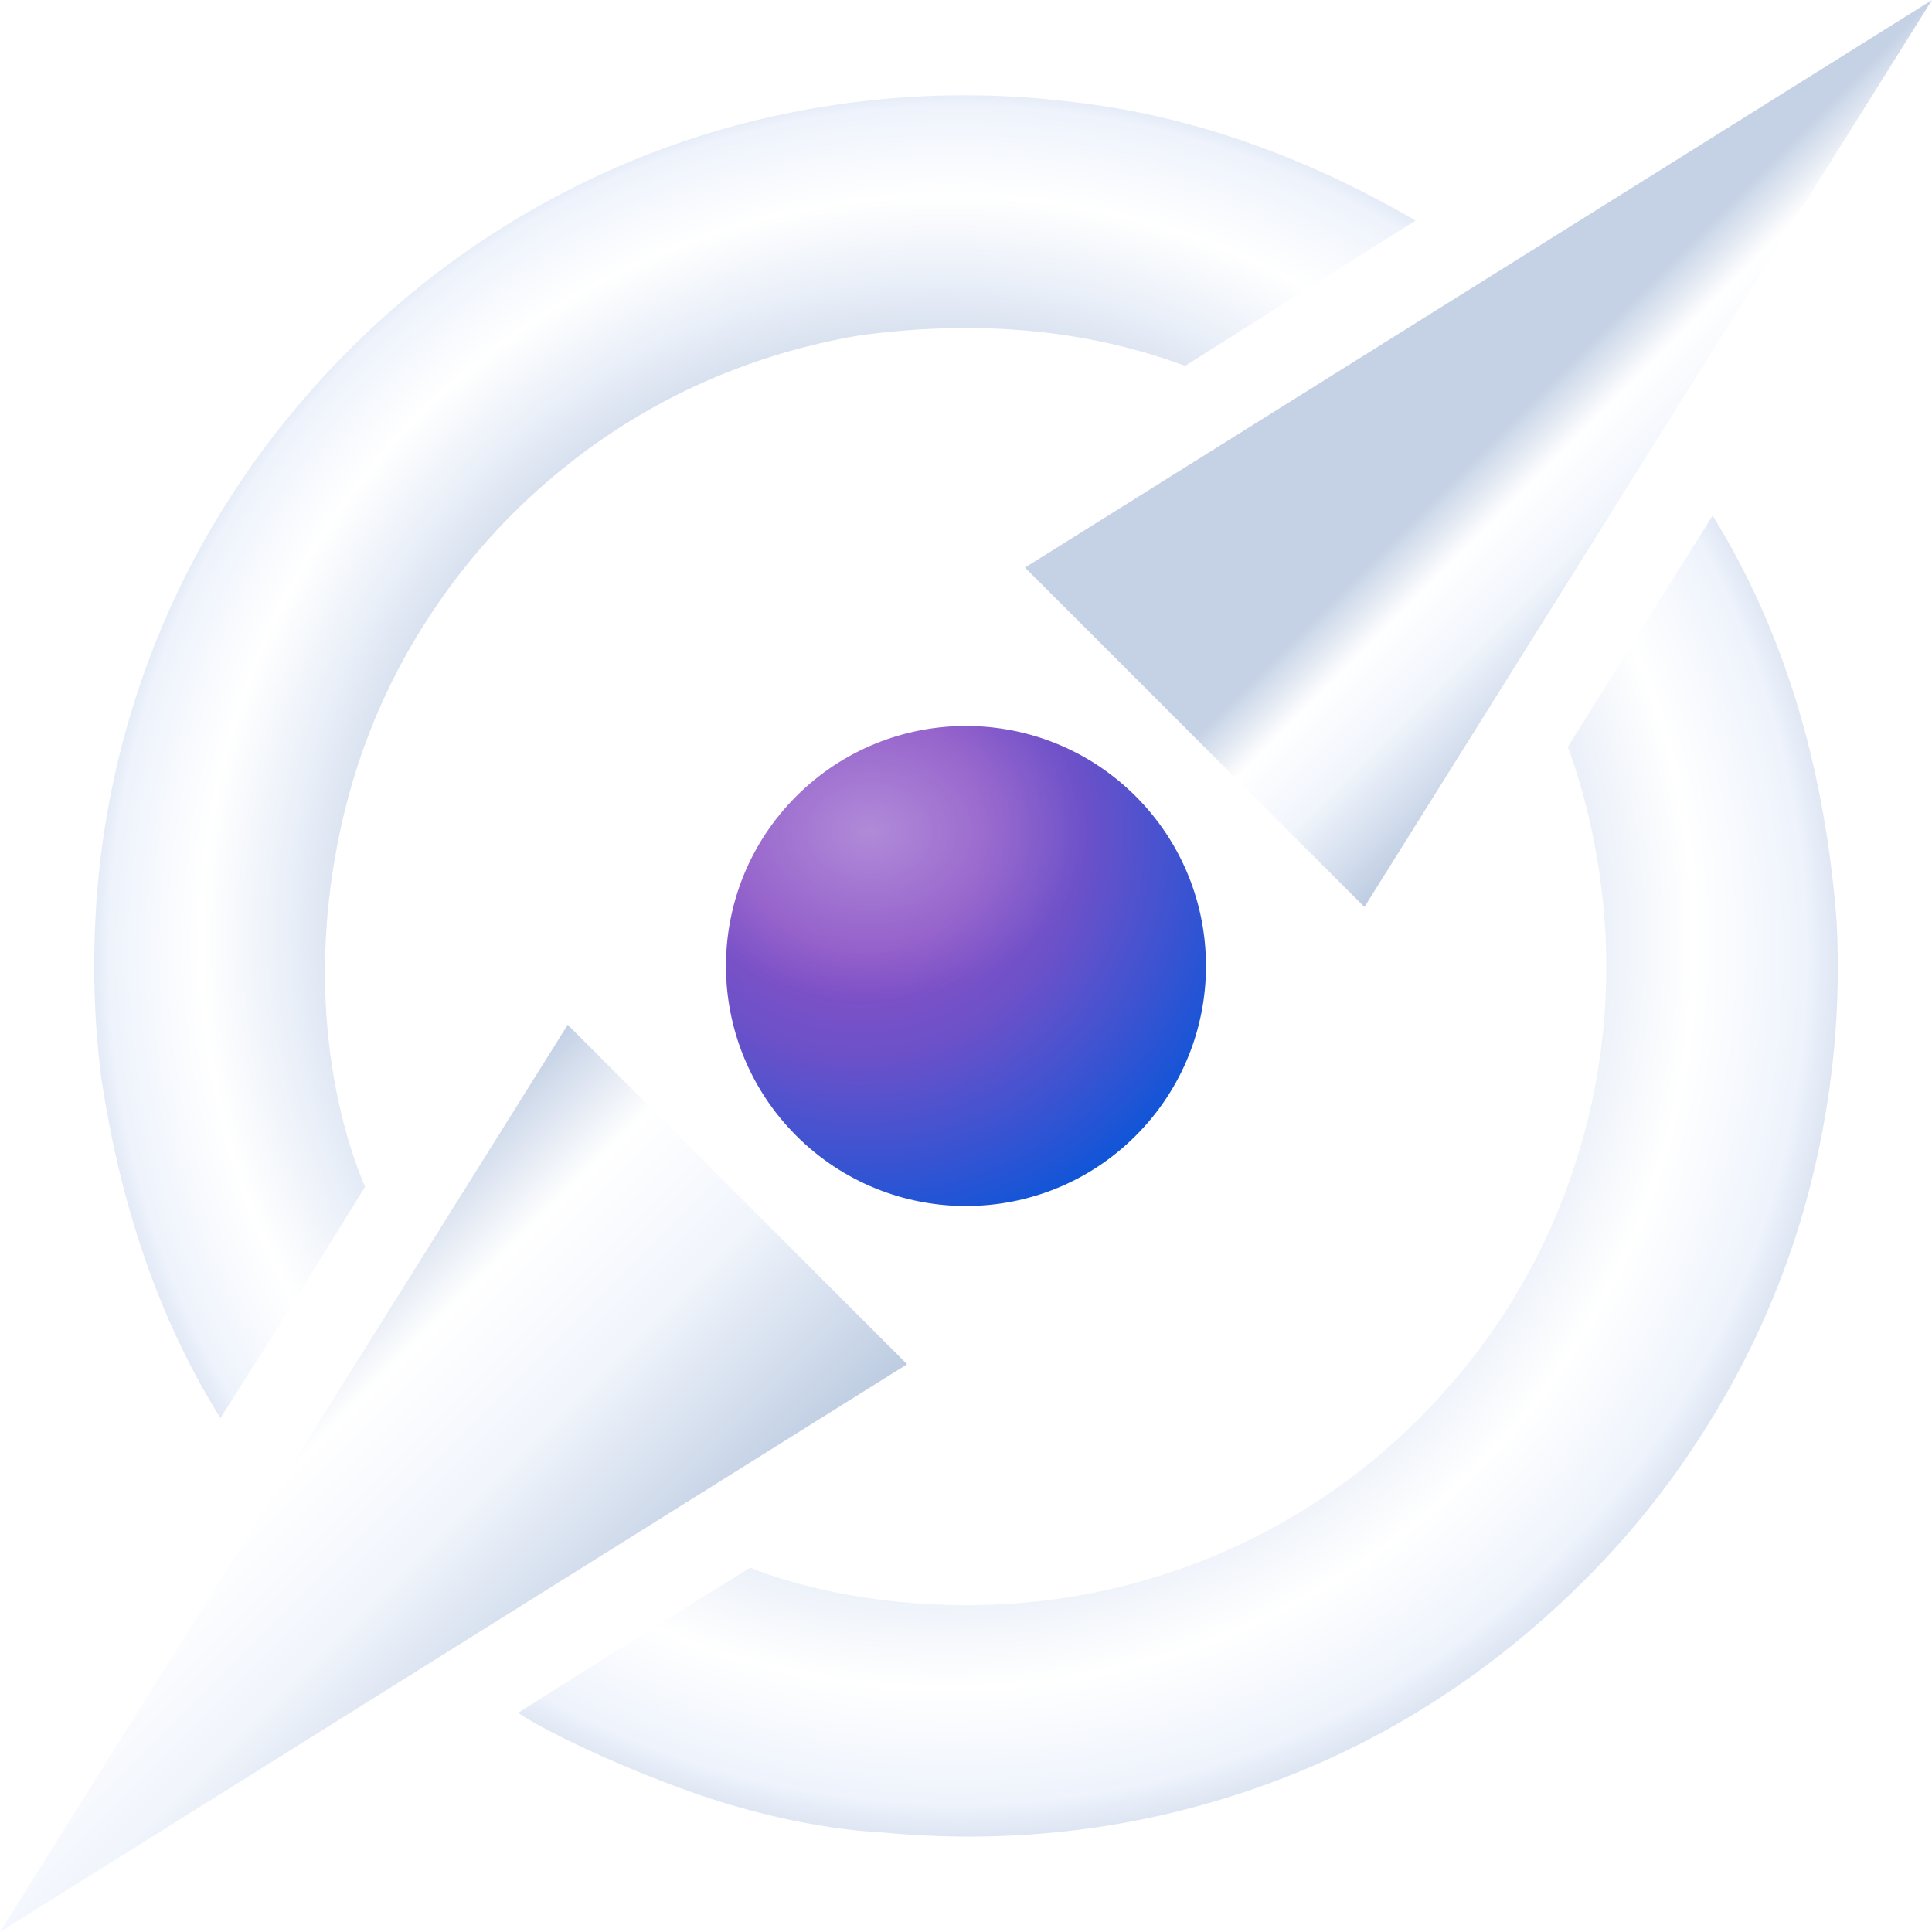
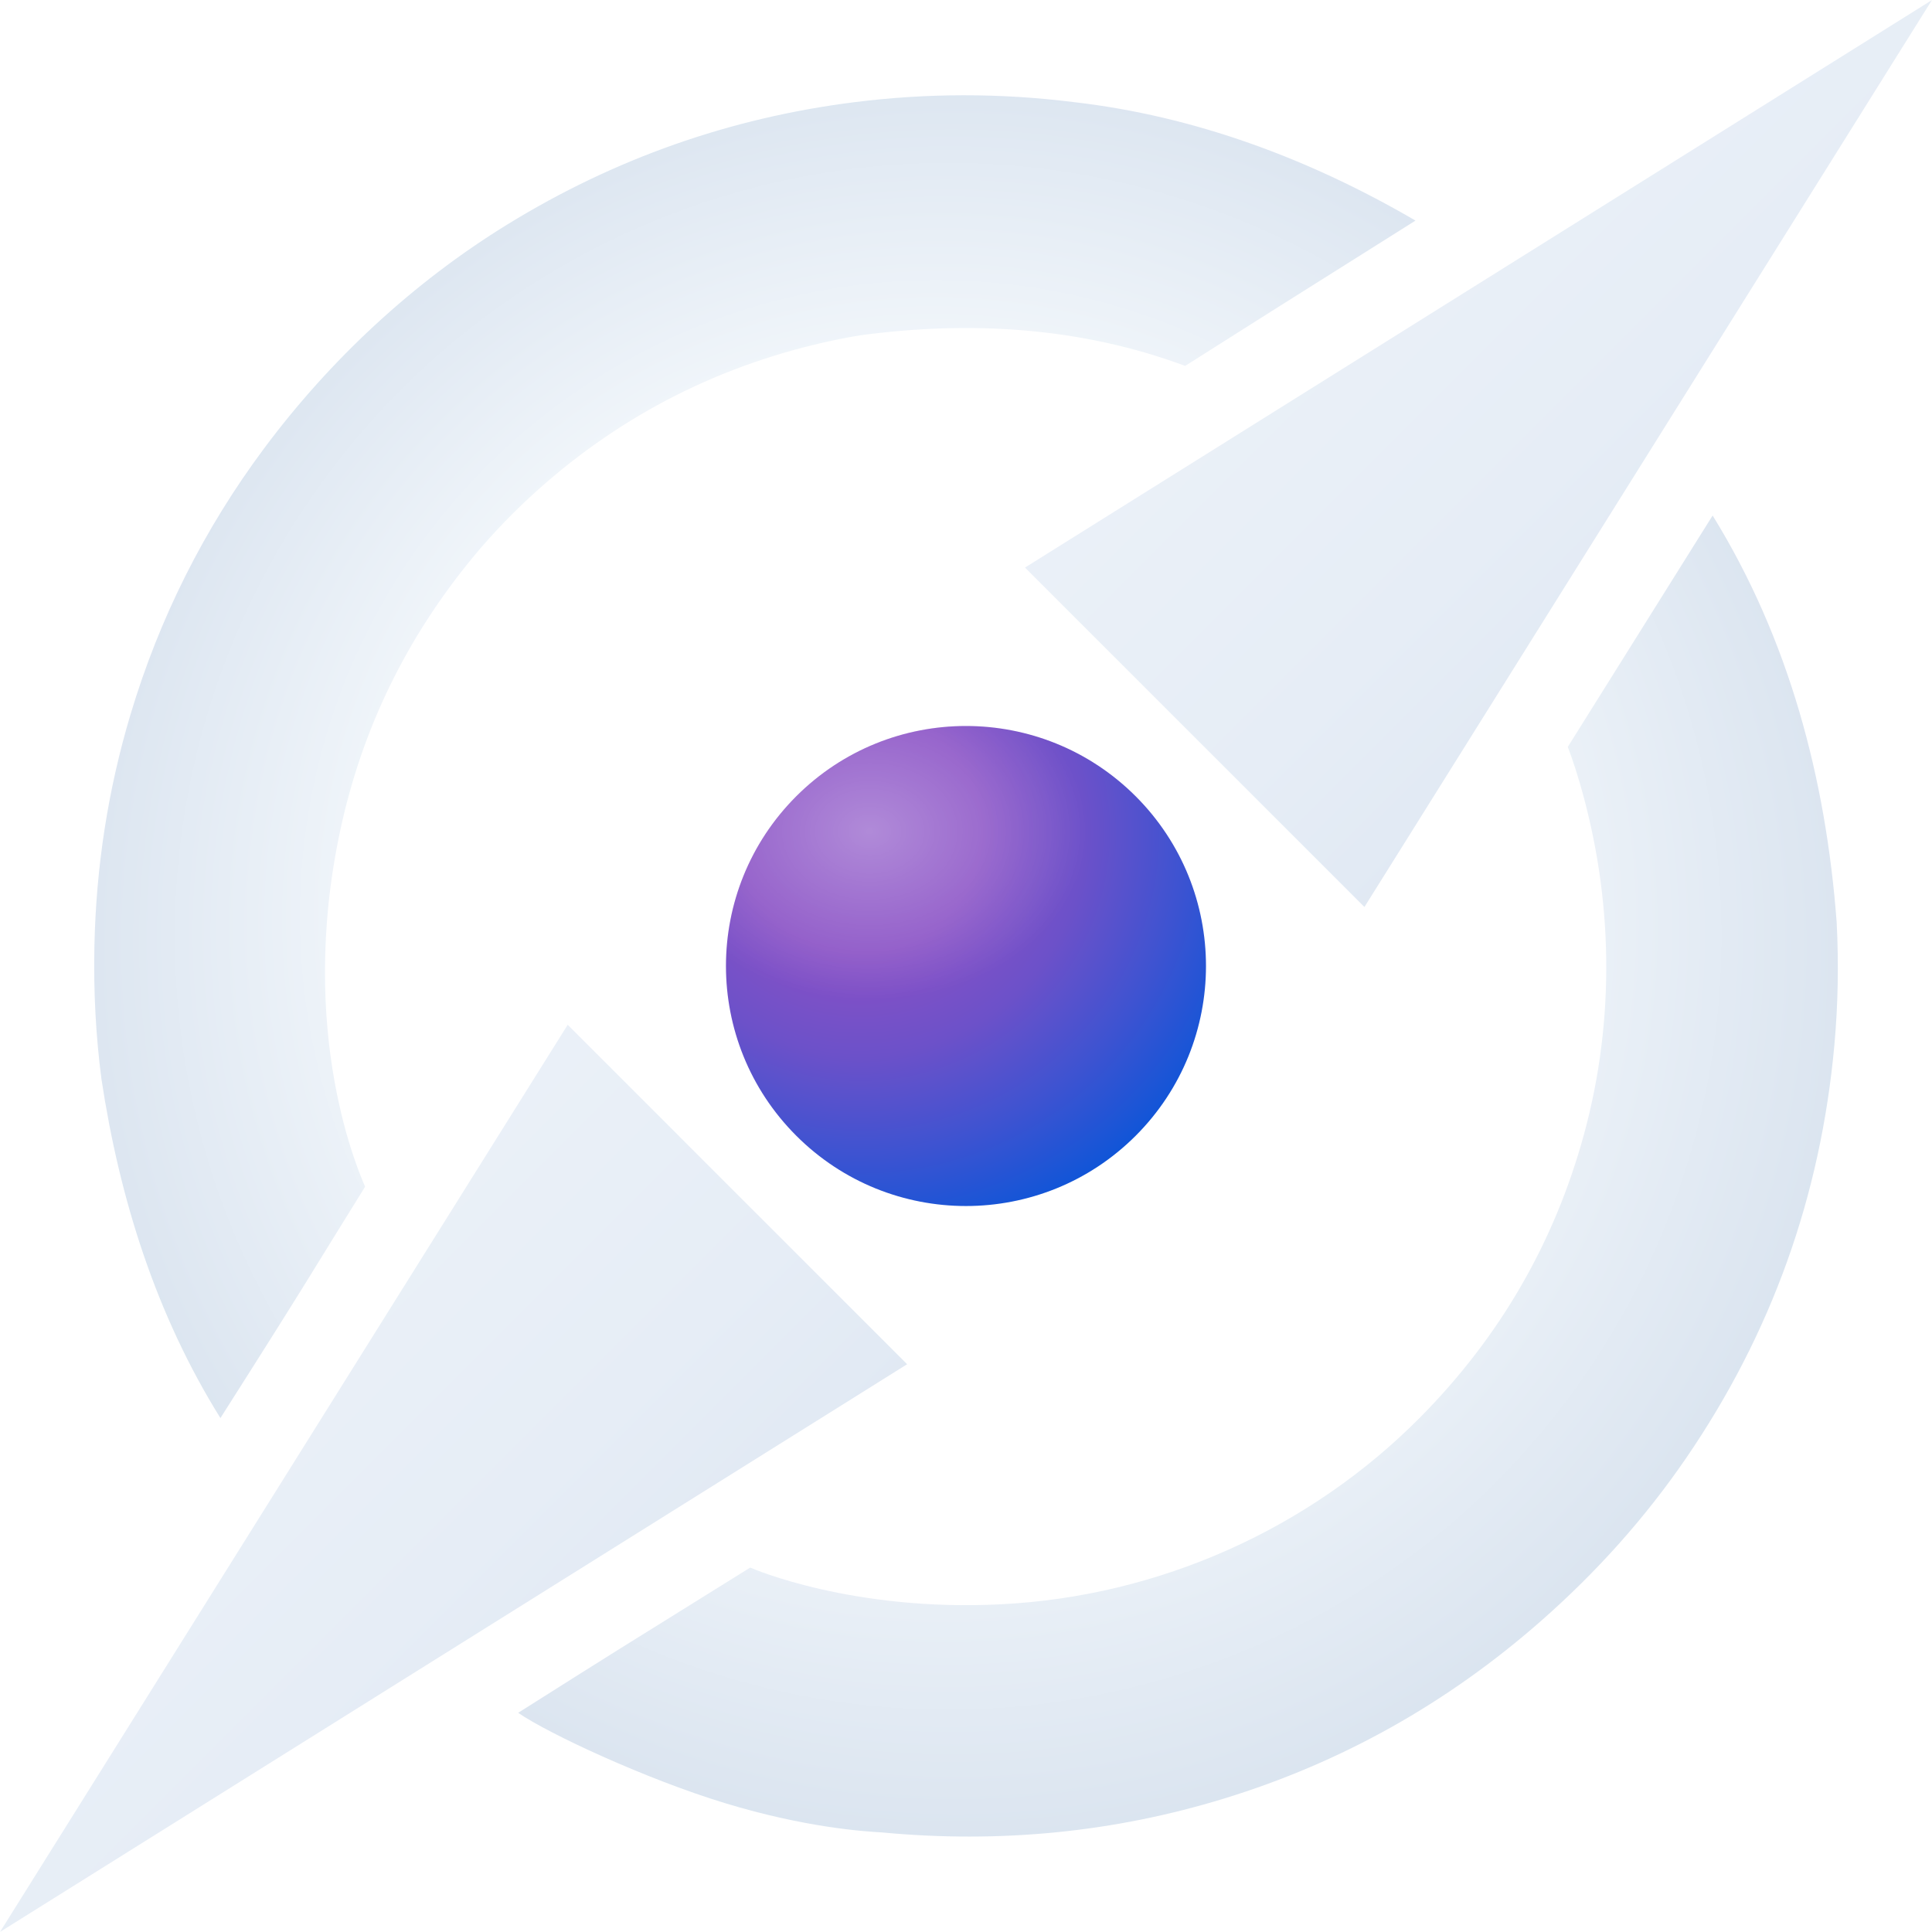
<svg xmlns="http://www.w3.org/2000/svg" width="500" zoomAndPan="magnify" viewBox="0 0 375 375" height="500" preserveAspectRatio="xMidYMid meet" version="1.0">
  <defs>
    <clipPath id="a3957e5701">
      <path d="M 198 0 L 375 0 L 375 177 L 198 177 Z M 198 0 " clip-rule="nonzero" />
    </clipPath>
    <clipPath id="6afbb346e6">
      <path d="M 342.047 -32.93 L 407.93 32.953 L 264.836 176.047 L 198.953 110.164 Z M 342.047 -32.93 " clip-rule="nonzero" />
    </clipPath>
    <clipPath id="dbfe783954">
      <path d="M 374.988 0.012 L 264.836 176.047 L 198.953 110.164 Z M 374.988 0.012 " clip-rule="nonzero" />
    </clipPath>
    <clipPath id="270e5b8c21">
      <path d="M 140 140 L 235 140 L 235 235 L 140 235 Z M 140 140 " clip-rule="nonzero" />
    </clipPath>
    <clipPath id="cd695f61e1">
      <path d="M 187.496 121.617 L 253.379 187.504 L 187.496 253.387 L 121.613 187.504 Z M 187.496 121.617 " clip-rule="nonzero" />
    </clipPath>
    <clipPath id="7e0fedd2f4">
      <path d="M 220.438 154.559 C 202.242 136.367 172.746 136.367 154.555 154.559 C 136.359 172.754 136.359 202.25 154.555 220.445 C 172.746 238.637 202.242 238.637 220.438 220.445 C 238.629 202.25 238.629 172.754 220.438 154.559 Z M 220.438 154.559 " clip-rule="nonzero" />
    </clipPath>
    <clipPath id="c3602e9733">
      <path d="M 0 198 L 177 198 L 177 375 L 0 375 Z M 0 198 " clip-rule="nonzero" />
    </clipPath>
    <clipPath id="f2a35fea8d">
      <path d="M 32.945 407.926 L -32.941 342.043 L 110.191 198.91 L 176.074 264.797 Z M 32.945 407.926 " clip-rule="nonzero" />
    </clipPath>
    <clipPath id="2d860f12f2">
      <path d="M 0.004 374.984 L 110.191 198.91 L 176.074 264.797 Z M 0.004 374.984 " clip-rule="nonzero" />
    </clipPath>
    <radialGradient id="acecore-sphere" gradientUnits="userSpaceOnUse" cx="167.0" cy="161.4" r="83.85">
      <stop offset="0%" stop-color="#8950c5" />
      <stop offset="28%" stop-color="#8950c5" />
      <stop offset="52%" stop-color="#6c51c9" />
      <stop offset="75%" stop-color="#3d53d1" />
      <stop offset="100%" stop-color="#0656d9" />
    </radialGradient>
    <radialGradient id="acecore-light" gradientUnits="userSpaceOnUse" cx="0" cy="0" r="1" gradientTransform="matrix(41.925 0 0 32.608 168.86 161.4)">
      <stop stop-color="#fff" stop-opacity="0.333" />
      <stop offset="1" stop-color="#fff" stop-opacity="0" />
    </radialGradient>
-     <radialGradient id="outer-ink" gradientUnits="userSpaceOnUse" cx="187.5" cy="187.5" r="181" fx="170" fy="164">
-       <stop offset="0%" stop-color="#00011e" />
-       <stop offset="58%" stop-color="#030529" />
-       <stop offset="69%" stop-color="#141735" />
-       <stop offset="80%" stop-color="#434960" />
-       <stop offset="91%" stop-color="#181c3a" />
-       <stop offset="100%" stop-color="#00011e" />
+     <radialGradient id="outer-ink" gradientUnits="userSpaceOnUse" cx="187.5" cy="187.5" fx="171" fy="160" r="190">
+       <stop offset="0%" stop-color="#182039" />
+       <stop offset="58%" stop-color="#303950" />
+       <stop offset="100%" stop-color="#11182f" />
    </radialGradient>
-     <radialGradient id="outer-pale" gradientUnits="userSpaceOnUse" cx="187.5" cy="187.5" r="181" fx="170" fy="164">
-       <stop offset="0%" stop-color="#b4c1d8" />
-       <stop offset="58%" stop-color="#cbd6e8" />
-       <stop offset="69%" stop-color="#e7edf8" />
-       <stop offset="80%" stop-color="#ffffff" />
-       <stop offset="91%" stop-color="#edf2fb" />
-       <stop offset="100%" stop-color="#bbc8df" />
+     <radialGradient id="outer-pale" gradientUnits="userSpaceOnUse" cx="187.5" cy="187.5" fx="171" fy="160" r="190">
+       <stop offset="0%" stop-color="#e5ebf4" />
+       <stop offset="58%" stop-color="#f2f6fb" />
+       <stop offset="100%" stop-color="#dbe4ef" />
    </radialGradient>
-     <radialGradient id="outer-on-dark" gradientUnits="userSpaceOnUse" cx="187.5" cy="187.5" r="181" fx="170" fy="164">
-       <stop offset="0%" stop-color="#bdcbe0" />
-       <stop offset="58%" stop-color="#ccd7e8" />
-       <stop offset="69%" stop-color="#e8eef8" />
-       <stop offset="80%" stop-color="#ffffff" />
-       <stop offset="91%" stop-color="#eef3fc" />
-       <stop offset="100%" stop-color="#c1cee2" />
+     <radialGradient id="outer-on-dark" gradientUnits="userSpaceOnUse" cx="187.5" cy="187.5" fx="171" fy="160" r="190">
+       <stop offset="0%" stop-color="#e3ebf4" />
+       <stop offset="58%" stop-color="#f0f5fa" />
+       <stop offset="100%" stop-color="#d5e0ed" />
    </radialGradient>
-     <linearGradient id="outer-ink-arrow" gradientUnits="userSpaceOnUse" x1="187.5" y1="187.5" x2="221" y2="221">
-       <stop offset="0%" stop-color="#242a46" />
-       <stop offset="24%" stop-color="#6b728a" />
-       <stop offset="55%" stop-color="#343b56" />
-       <stop offset="100%" stop-color="#00011e" />
+     <linearGradient id="outer-ink-arrow" gradientUnits="userSpaceOnUse" x1="195" y1="0" x2="375" y2="180">
+       <stop offset="0%" stop-color="#2a334b" />
+       <stop offset="55%" stop-color="#1c253e" />
+       <stop offset="100%" stop-color="#101831" />
    </linearGradient>
-     <linearGradient id="outer-pale-arrow" gradientUnits="userSpaceOnUse" x1="155" y1="155" x2="221" y2="221">
-       <stop offset="0%" stop-color="#bfcee4" />
-       <stop offset="24%" stop-color="#ffffff" />
-       <stop offset="55%" stop-color="#edf2fc" />
-       <stop offset="100%" stop-color="#aebed9" />
+     <linearGradient id="outer-pale-arrow" gradientUnits="userSpaceOnUse" x1="0" y1="195" x2="180" y2="375">
+       <stop offset="0%" stop-color="#f2f6fb" />
+       <stop offset="55%" stop-color="#e8eef6" />
+       <stop offset="100%" stop-color="#dce5f0" />
    </linearGradient>
-     <linearGradient id="outer-on-dark-arrow" gradientUnits="userSpaceOnUse" x1="187.5" y1="187.5" x2="221" y2="221">
-       <stop offset="0%" stop-color="#c5d2e6" />
-       <stop offset="24%" stop-color="#ffffff" />
-       <stop offset="55%" stop-color="#f1f5fc" />
-       <stop offset="100%" stop-color="#bccbe1" />
+     <linearGradient id="outer-on-dark-arrow" gradientUnits="userSpaceOnUse" x1="195" y1="0" x2="375" y2="180">
+       <stop offset="0%" stop-color="#f0f5fa" />
+       <stop offset="55%" stop-color="#e6edf6" />
+       <stop offset="100%" stop-color="#d5e0ed" />
    </linearGradient>
-     <linearGradient id="outer-on-dark-pale-arrow" gradientUnits="userSpaceOnUse" x1="155" y1="155" x2="221" y2="221">
-       <stop offset="0%" stop-color="#c5d2e6" />
-       <stop offset="24%" stop-color="#ffffff" />
-       <stop offset="55%" stop-color="#f1f5fc" />
-       <stop offset="100%" stop-color="#bccbe1" />
+     <linearGradient id="outer-on-dark-pale-arrow" gradientUnits="userSpaceOnUse" x1="0" y1="195" x2="180" y2="375">
+       <stop offset="0%" stop-color="#f0f5fa" />
+       <stop offset="55%" stop-color="#e6edf6" />
+       <stop offset="100%" stop-color="#d5e0ed" />
    </linearGradient>
  </defs>
  <path class="outer-ink" fill="url(#outer-on-dark)" d="M 230.043 71.02 C 209.73 63.477 188.301 62.211 167 65.082 C 165.305 65.352 163.605 65.668 161.906 66.027 C 140.082 70.652 120.922 80.328 104.426 95.062 C 100.137 98.895 95.711 103.418 91.84 108.109 C 78.883 123.805 70.297 141.441 66.078 161.012 C 57.496 200.844 69.965 228.148 70.863 230.344 C 60.105 247.633 60.207 247.863 42.785 275.242 C 30.289 255.219 23.223 232.727 19.703 209.527 C 18.598 201.109 18.137 192.488 18.324 183.66 C 18.645 168.238 20.973 153.273 25.305 138.766 C 30.922 119.973 39.578 102.723 51.281 87.008 C 64.082 69.824 80.188 54.812 98.535 43.535 C 119.289 30.777 141.719 22.879 165.832 19.836 C 179.965 18.055 194.129 18.043 208.328 19.809 C 231.965 22.504 254.328 30.91 274.746 42.816 C 244.926 61.586 244.898 61.594 230.043 71.02 Z M 230.043 71.02 " fill-opacity="1" fill-rule="nonzero" />
  <path class="outer-pale" fill="url(#outer-on-dark)" d="M 145.617 304.262 C 146.184 304.527 165.508 312.844 194.297 311.391 C 224.988 309.848 254.219 296.781 275.73 275.035 C 291.141 259.453 301.715 241.168 307.449 220.18 C 313.566 197.777 313.113 174.191 306.637 151.988 C 305.469 147.992 304.418 145.238 304.305 144.977 C 313.676 130.012 313.672 130.012 332.418 100.066 C 347.242 124.035 354.406 151.129 356.496 179.016 C 356.906 187.043 356.758 194.957 356.059 202.754 C 353.41 232.145 343.805 258.914 327.238 283.07 C 319.359 294.562 309.965 305.094 299.066 314.664 C 280.883 330.625 260.398 342.098 237.613 349.09 C 216.266 355.641 194.117 357.836 171.168 355.672 C 167.766 355.48 156.367 354.75 140.746 349.996 C 125.5 345.359 106.641 336.617 100.574 332.457 C 118.953 320.832 118.988 320.824 145.617 304.262 Z M 145.617 304.262 " fill-opacity="1" fill-rule="nonzero" />
  <g clip-path="url(#a3957e5701)">
    <g clip-path="url(#6afbb346e6)">
      <g clip-path="url(#dbfe783954)">
        <path class="outer-ink outer-arrow" fill="url(#outer-on-dark-arrow)" d="M 342.047 -32.93 L 407.93 32.953 L 264.836 176.047 L 198.953 110.164 Z M 342.047 -32.93 " fill-opacity="1" fill-rule="nonzero" />
      </g>
    </g>
  </g>
  <g clip-path="url(#270e5b8c21)">
    <g clip-path="url(#cd695f61e1)">
      <g clip-path="url(#7e0fedd2f4)">
        <path fill="url(#acecore-sphere)" d="M 187.496 121.617 L 253.379 187.504 L 187.496 253.387 L 121.613 187.504 Z M 187.496 121.617 " fill-opacity="1" fill-rule="nonzero" />
        <path fill="url(#acecore-light)" d="M 187.496 121.617 L 253.379 187.504 L 187.496 253.387 L 121.613 187.504 Z M 187.496 121.617 " fill-opacity="1" fill-rule="nonzero" />
      </g>
    </g>
  </g>
  <g clip-path="url(#c3602e9733)">
    <g clip-path="url(#f2a35fea8d)">
      <g clip-path="url(#2d860f12f2)">
        <path class="outer-pale outer-arrow" fill="url(#outer-on-dark-pale-arrow)" d="M 32.945 407.926 L -32.941 342.043 L 110.191 198.91 L 176.074 264.797 Z M 32.945 407.926 " fill-opacity="1" fill-rule="nonzero" />
      </g>
    </g>
  </g>
</svg>
